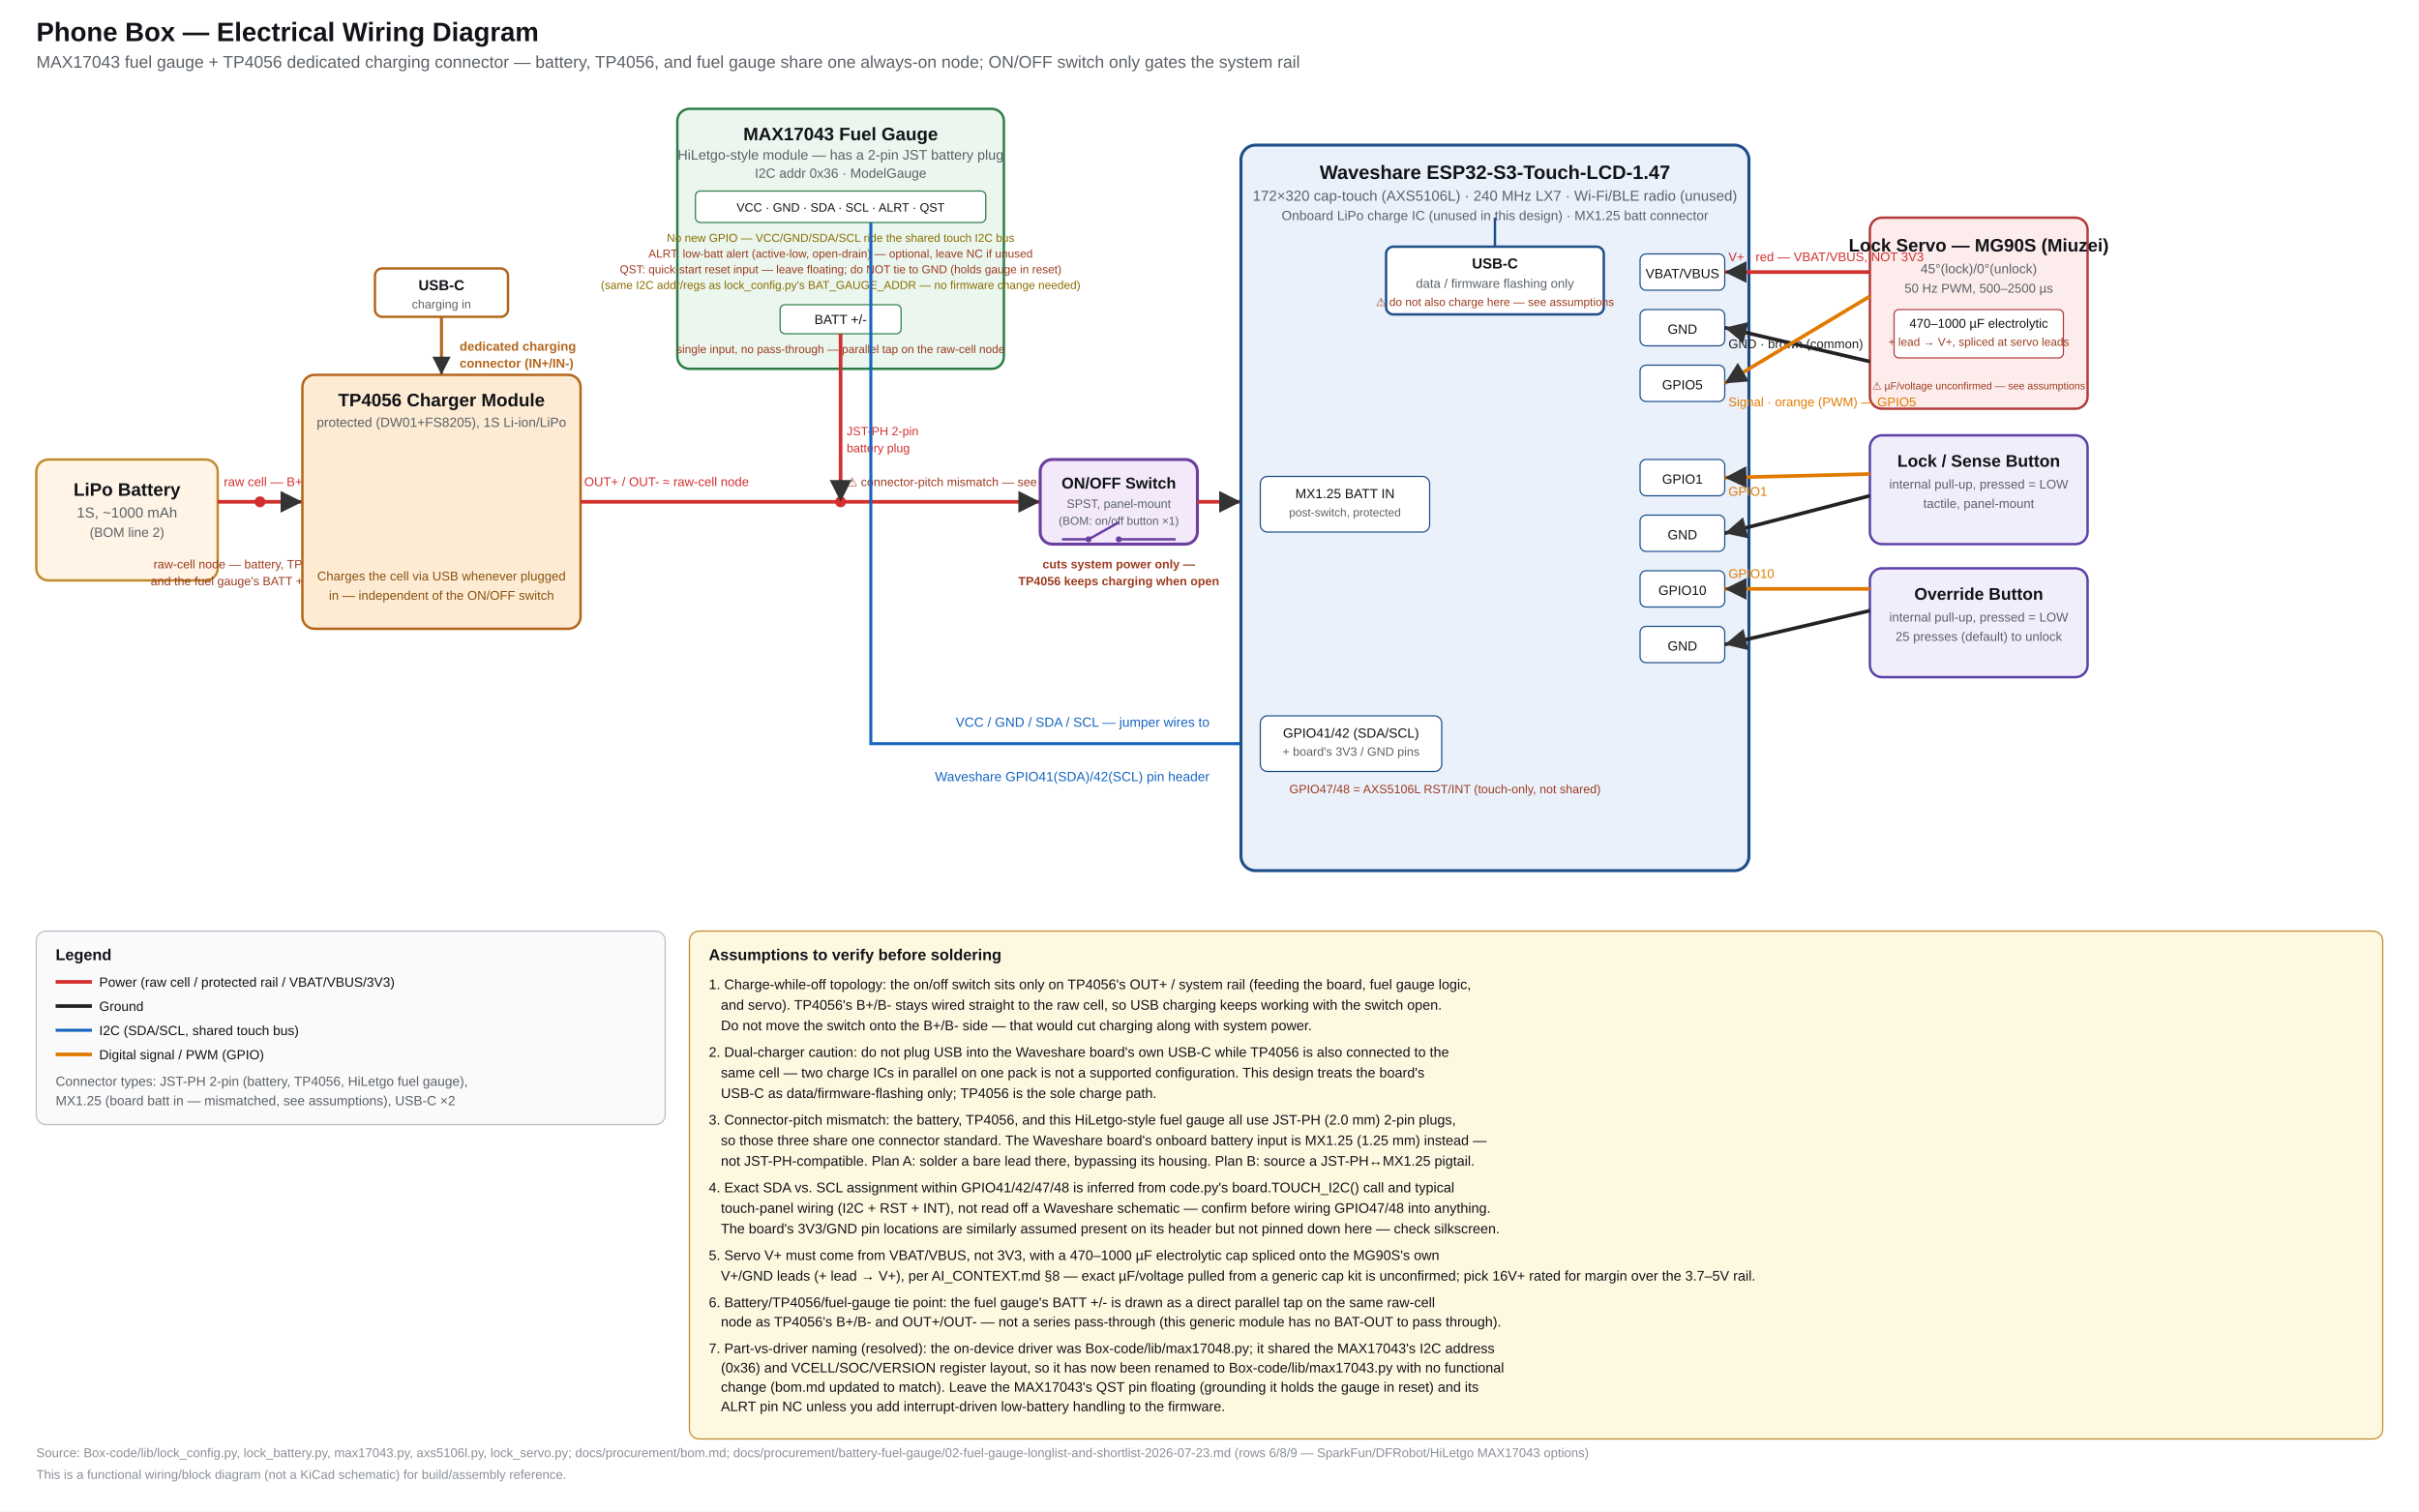
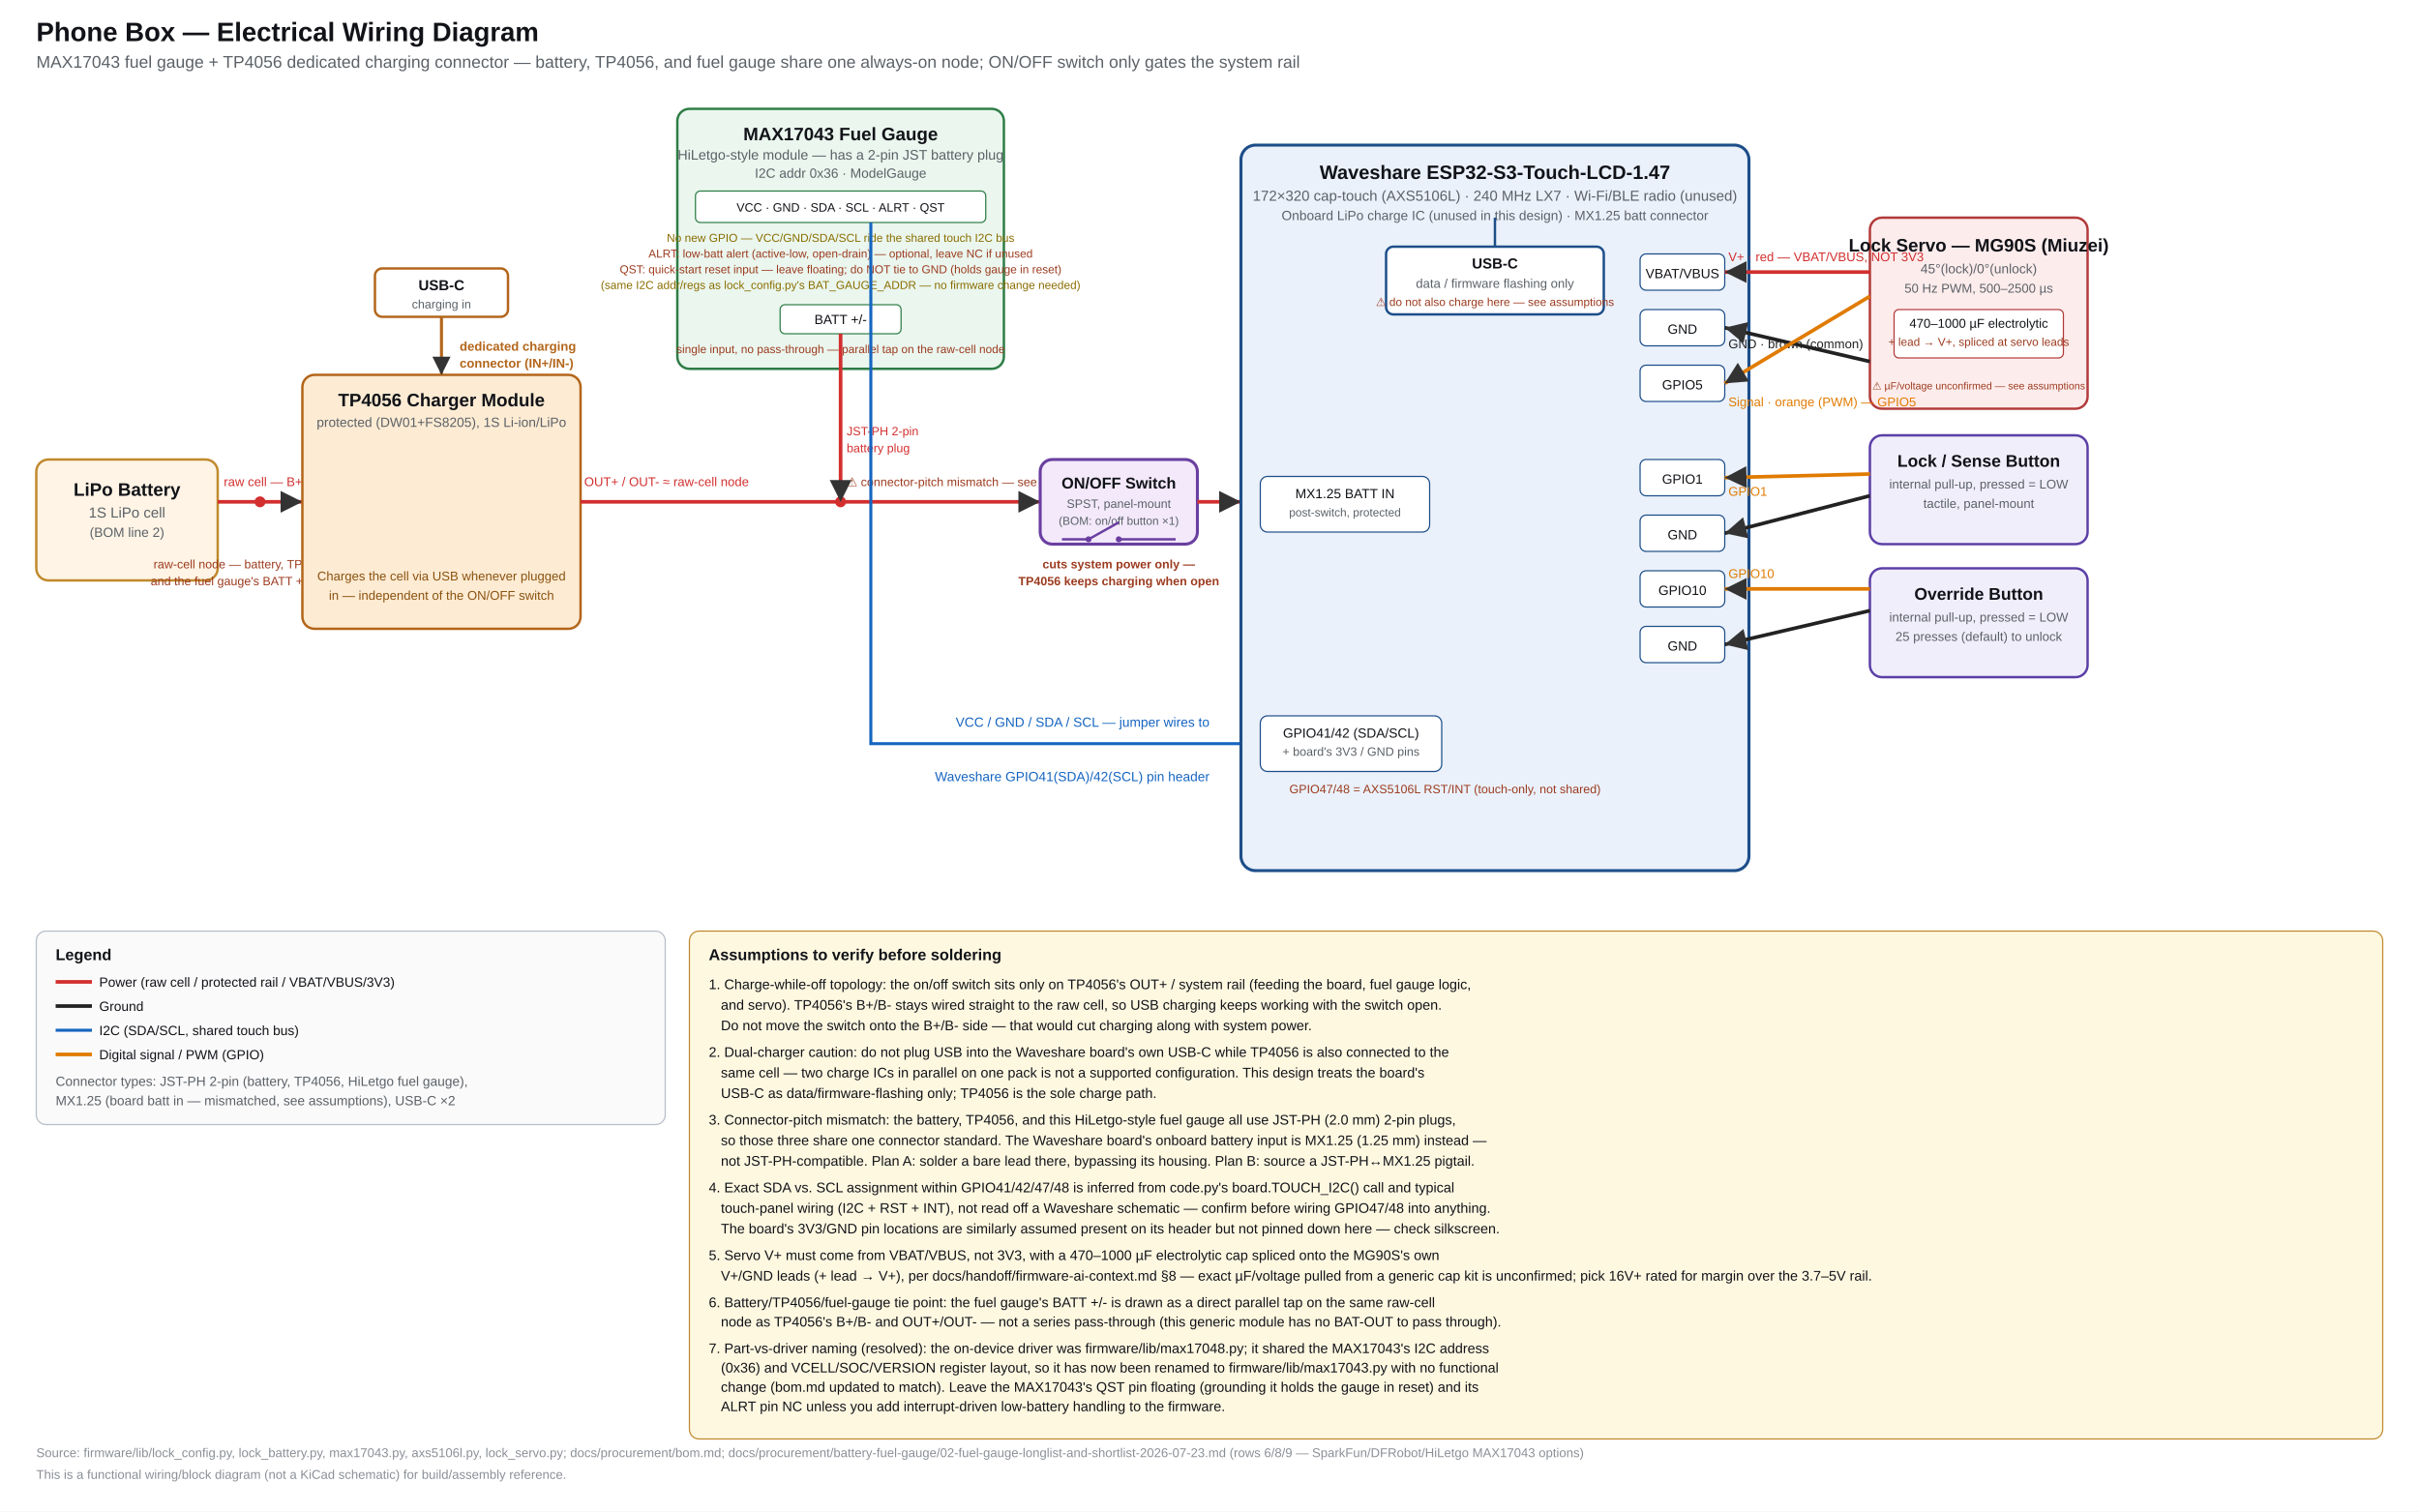
<svg xmlns="http://www.w3.org/2000/svg" width="2000" height="1250" viewBox="0 0 2000 1250" font-family="Segoe UI, Arial, sans-serif">
  <defs>
    <marker id="arrow" markerWidth="8" markerHeight="8" refX="6" refY="3" orient="auto">
      <path d="M0,0 L6,3 L0,6 Z" fill="#333" />
    </marker>
  </defs>
  <rect x="0" y="0" width="2000" height="1250" fill="#ffffff" />
  <text x="30" y="34" font-size="22" font-weight="700" fill="#111318">Phone Box — Electrical Wiring Diagram</text>
  <text x="30" y="56" font-size="14" fill="#5B6167">MAX17043 fuel gauge + TP4056 dedicated charging connector — battery, TP4056, and fuel gauge share one always-on node; ON/OFF switch only gates the system rail</text>
  <rect x="30" y="380" width="150" height="100" rx="10" fill="#FFF4E5" stroke="#C08A2E" stroke-width="2" />
  <text x="105" y="410" font-size="15" font-weight="700" text-anchor="middle" fill="#111318">LiPo Battery</text>
-   <text x="105" y="428" font-size="12" text-anchor="middle" fill="#5B6167">1S, ~1000 mAh</text>
+   <text x="105" y="428" font-size="12" text-anchor="middle" fill="#5B6167">1S LiPo cell</text>
  <text x="105" y="444" font-size="11" text-anchor="middle" fill="#5B6167">(BOM line 2)</text>
  <line x1="180" y1="415" x2="250" y2="415" stroke="#D32F2F" stroke-width="3" marker-end="url(#arrow)" />
  <text x="185" y="402" font-size="10.5" fill="#D32F2F">raw cell — B+ / B-</text>
  <circle cx="215" cy="415" r="4.5" fill="#D32F2F" />
  <text x="215" y="470" font-size="10" text-anchor="middle" fill="#9c3b1f">raw-cell node — battery, TP4056 B+/B-,</text>
  <text x="215" y="484" font-size="10" text-anchor="middle" fill="#9c3b1f">and the fuel gauge's BATT +/- all tie here</text>
  <rect x="250" y="310" width="230" height="210" rx="10" fill="#FDEBD3" stroke="#B3651A" stroke-width="2" />
  <text x="365" y="336" font-size="15" font-weight="700" text-anchor="middle" fill="#111318">TP4056 Charger Module</text>
  <text x="365" y="353" font-size="11" text-anchor="middle" fill="#5B6167">protected (DW01+FS8205), 1S Li-ion/LiPo</text>
  <rect x="310" y="222" width="110" height="40" rx="6" fill="#FFFFFF" stroke="#B3651A" stroke-width="2" />
  <text x="365" y="240" font-size="12" font-weight="700" text-anchor="middle" fill="#111318">USB-C</text>
  <text x="365" y="255" font-size="10" text-anchor="middle" fill="#5B6167">charging in</text>
  <line x1="365" y1="262" x2="365" y2="310" stroke="#B3651A" stroke-width="2.5" marker-end="url(#arrow)" />
  <text x="380" y="290" font-size="10.5" fill="#B3651A" font-weight="600">dedicated charging</text>
  <text x="380" y="304" font-size="10.5" fill="#B3651A" font-weight="600">connector (IN+/IN-)</text>
  <text x="365" y="480" font-size="10.5" text-anchor="middle" fill="#8a5210">Charges the cell via USB whenever plugged</text>
  <text x="365" y="496" font-size="10.5" text-anchor="middle" fill="#8a5210">in — independent of the ON/OFF switch</text>
  <line x1="480" y1="415" x2="860" y2="415" stroke="#D32F2F" stroke-width="3" marker-end="url(#arrow)" />
  <text x="483" y="402" font-size="10.5" fill="#D32F2F">OUT+ / OUT- ≈ raw-cell node</text>
  <text x="700" y="402" font-size="10" fill="#9c3b1f">⚠ connector-pitch mismatch — see assumptions</text>
  <circle cx="695" cy="415" r="4.5" fill="#D32F2F" />
  <rect x="560" y="90" width="270" height="215" rx="10" fill="#EAF6EE" stroke="#2E7D46" stroke-width="2" />
  <text x="695" y="116" font-size="15" font-weight="700" text-anchor="middle" fill="#111318">MAX17043 Fuel Gauge</text>
  <text x="695" y="132" font-size="11.5" text-anchor="middle" fill="#5B6167">HiLetgo-style module — has a 2-pin JST battery plug</text>
  <text x="695" y="147" font-size="11" text-anchor="middle" fill="#5B6167">I2C addr 0x36 · ModelGauge</text>
  <rect x="575" y="158" width="240" height="26" rx="4" fill="#ffffff" stroke="#2E7D46" />
  <text x="695" y="175" font-size="10" text-anchor="middle" fill="#111318">VCC · GND · SDA · SCL · ALRT · QST</text>
  <text x="695" y="200" font-size="9.5" text-anchor="middle" fill="#8a6d00">No new GPIO — VCC/GND/SDA/SCL ride the shared touch I2C bus</text>
  <text x="695" y="213" font-size="9.5" text-anchor="middle" fill="#9c3b1f">ALRT: low-batt alert (active-low, open-drain) — optional, leave NC if unused</text>
  <text x="695" y="226" font-size="9.5" text-anchor="middle" fill="#9c3b1f">QST: quick-start reset input — leave floating; do NOT tie to GND (holds gauge in reset)</text>
  <text x="695" y="239" font-size="9.5" text-anchor="middle" fill="#8a6d00">(same I2C addr/regs as lock_config.py's BAT_GAUGE_ADDR — no firmware change needed)</text>
  <rect x="645" y="252" width="100" height="24" rx="4" fill="#ffffff" stroke="#2E7D46" />
  <text x="695" y="268" font-size="11" text-anchor="middle" fill="#111318">BATT +/-</text>
  <text x="695" y="292" font-size="9.5" text-anchor="middle" fill="#9c3b1f">single input, no pass-through — parallel tap on the raw-cell node</text>
  <line x1="695" y1="276" x2="695" y2="415" stroke="#D32F2F" stroke-width="3" marker-end="url(#arrow)" />
  <text x="700" y="360" font-size="10" fill="#D32F2F">JST-PH 2-pin</text>
  <text x="700" y="374" font-size="10" fill="#D32F2F">battery plug</text>
  <path d="M 720 184 L 720 615 L 1042 615" fill="none" stroke="#1565C0" stroke-width="2.5" marker-end="url(#arrow)" />
  <text x="1000" y="601" font-size="11" fill="#1565C0" text-anchor="end">VCC / GND / SDA / SCL — jumper wires to</text>
  <text x="1000" y="646" font-size="11" fill="#1565C0" text-anchor="end">Waveshare GPIO41(SDA)/42(SCL) pin header</text>
  <rect x="860" y="380" width="130" height="70" rx="10" fill="#F3E9FB" stroke="#6A3FA0" stroke-width="2.5" />
  <text x="925" y="404" font-size="13" font-weight="700" text-anchor="middle" fill="#111318">ON/OFF Switch</text>
  <text x="925" y="420" font-size="10" text-anchor="middle" fill="#5B6167">SPST, panel-mount</text>
  <text x="925" y="434" font-size="9.5" text-anchor="middle" fill="#5B6167">(BOM: on/off button ×1)</text>
  <line x1="878" y1="446" x2="900" y2="446" stroke="#6A3FA0" stroke-width="2" />
  <line x1="900" y1="446" x2="925" y2="432" stroke="#6A3FA0" stroke-width="2" />
  <line x1="925" y1="446" x2="972" y2="446" stroke="#6A3FA0" stroke-width="2" />
  <circle cx="900" cy="446" r="2.5" fill="#6A3FA0" />
  <circle cx="925" cy="446" r="2.5" fill="#6A3FA0" />
  <text x="925" y="470" font-size="10" text-anchor="middle" fill="#9c3b1f" font-weight="600">cuts system power only —</text>
  <text x="925" y="484" font-size="10" text-anchor="middle" fill="#9c3b1f" font-weight="600">TP4056 keeps charging when open</text>
  <line x1="990" y1="415" x2="1026" y2="415" stroke="#D32F2F" stroke-width="3" marker-end="url(#arrow)" />
  <rect x="1026" y="120" width="420" height="600" rx="12" fill="#EAF1FB" stroke="#1D4E89" stroke-width="2.5" />
  <text x="1236" y="148" font-size="16" font-weight="700" text-anchor="middle" fill="#111318">Waveshare ESP32-S3-Touch-LCD-1.47</text>
  <text x="1236" y="166" font-size="12" text-anchor="middle" fill="#5B6167">172×320 cap-touch (AXS5106L) · 240 MHz LX7 · Wi-Fi/BLE radio (unused)</text>
  <text x="1236" y="182" font-size="11" text-anchor="middle" fill="#5B6167">Onboard LiPo charge IC (unused in this design) · MX1.25 batt connector</text>
  <rect x="1146" y="204" width="180" height="56" rx="6" fill="#FFFFFF" stroke="#1D4E89" stroke-width="2" />
  <text x="1236" y="222" font-size="12" font-weight="700" text-anchor="middle" fill="#111318">USB-C</text>
  <text x="1236" y="238" font-size="10.5" text-anchor="middle" fill="#5B6167">data / firmware flashing only</text>
  <text x="1236" y="253" font-size="9.5" text-anchor="middle" fill="#9c3b1f">⚠ do not also charge here — see assumptions</text>
  <line x1="1236" y1="180" x2="1236" y2="204" stroke="#1D4E89" stroke-width="2" />
  <rect x="1042" y="394" width="140" height="46" rx="6" fill="#FFFFFF" stroke="#1D4E89" />
  <text x="1112" y="412" font-size="11" text-anchor="middle" fill="#111318">MX1.25 BATT IN</text>
  <text x="1112" y="427" font-size="9.5" text-anchor="middle" fill="#5B6167">post-switch, protected</text>
  <rect x="1042" y="592" width="150" height="46" rx="6" fill="#FFFFFF" stroke="#1D4E89" />
  <text x="1117" y="610" font-size="11" text-anchor="middle" fill="#111318">GPIO41/42 (SDA/SCL)</text>
  <text x="1117" y="625" font-size="10" text-anchor="middle" fill="#5B6167">+ board's 3V3 / GND pins</text>
  <text x="1066" y="656" font-size="10" fill="#9c3b1f">GPIO47/48 = AXS5106L RST/INT (touch-only, not shared)</text>
  <rect x="1356" y="210" width="70" height="30" rx="5" fill="#FFFFFF" stroke="#1D4E89" />
  <text x="1391" y="230" font-size="11" text-anchor="middle" fill="#111318">VBAT/VBUS</text>
  <rect x="1356" y="256" width="70" height="30" rx="5" fill="#FFFFFF" stroke="#1D4E89" />
  <text x="1391" y="276" font-size="11" text-anchor="middle" fill="#111318">GND</text>
  <rect x="1356" y="302" width="70" height="30" rx="5" fill="#FFFFFF" stroke="#1D4E89" />
  <text x="1391" y="322" font-size="11" text-anchor="middle" fill="#111318">GPIO5</text>
  <rect x="1356" y="380" width="70" height="30" rx="5" fill="#FFFFFF" stroke="#1D4E89" />
  <text x="1391" y="400" font-size="11" text-anchor="middle" fill="#111318">GPIO1</text>
  <rect x="1356" y="426" width="70" height="30" rx="5" fill="#FFFFFF" stroke="#1D4E89" />
  <text x="1391" y="446" font-size="11" text-anchor="middle" fill="#111318">GND</text>
  <rect x="1356" y="472" width="70" height="30" rx="5" fill="#FFFFFF" stroke="#1D4E89" />
  <text x="1391" y="492" font-size="11" text-anchor="middle" fill="#111318">GPIO10</text>
  <rect x="1356" y="518" width="70" height="30" rx="5" fill="#FFFFFF" stroke="#1D4E89" />
  <text x="1391" y="538" font-size="11" text-anchor="middle" fill="#111318">GND</text>
  <rect x="1546" y="180" width="180" height="158" rx="10" fill="#FDECEC" stroke="#B23A3A" stroke-width="2" />
  <text x="1636" y="208" font-size="15" font-weight="700" text-anchor="middle" fill="#111318">Lock Servo — MG90S (Miuzei)</text>
  <text x="1636" y="226" font-size="11" text-anchor="middle" fill="#5B6167">45°(lock)/0°(unlock)</text>
  <text x="1636" y="242" font-size="10.5" text-anchor="middle" fill="#5B6167">50 Hz PWM, 500–2500 µs</text>
  <rect x="1566" y="256" width="140" height="40" rx="4" fill="#ffffff" stroke="#B23A3A" />
  <text x="1636" y="271" font-size="10.5" text-anchor="middle" fill="#111318">470–1000 µF electrolytic</text>
  <text x="1636" y="286" font-size="9.5" text-anchor="middle" fill="#9c3b1f">+ lead → V+, spliced at servo leads</text>
  <text x="1636" y="322" font-size="8.5" text-anchor="middle" fill="#9c3b1f">⚠ µF/voltage unconfirmed — see assumptions</text>
  <line x1="1546" y1="225" x2="1426" y2="225" stroke="#D32F2F" stroke-width="3" marker-end="url(#arrow)" />
  <text x="1429" y="216" font-size="10.5" fill="#D32F2F">V+ · red — VBAT/VBUS, NOT 3V3</text>
  <line x1="1546" y1="299" x2="1426" y2="271" stroke="#222222" stroke-width="3" marker-end="url(#arrow)" />
  <text x="1429" y="288" font-size="10.5" fill="#222222">GND · brown (common)</text>
  <line x1="1546" y1="245" x2="1426" y2="317" stroke="#E07B00" stroke-width="3" marker-end="url(#arrow)" />
  <text x="1429" y="336" font-size="10.5" fill="#E07B00">Signal · orange (PWM) — GPIO5</text>
  <rect x="1546" y="360" width="180" height="90" rx="10" fill="#F1EEFB" stroke="#5B3FA6" stroke-width="2" />
  <text x="1636" y="386" font-size="14" font-weight="700" text-anchor="middle" fill="#111318">Lock / Sense Button</text>
  <text x="1636" y="404" font-size="10.5" text-anchor="middle" fill="#5B6167">internal pull-up, pressed = LOW</text>
  <text x="1636" y="420" font-size="10.5" text-anchor="middle" fill="#5B6167">tactile, panel-mount</text>
  <line x1="1546" y1="392" x2="1426" y2="395" stroke="#E07B00" stroke-width="3" marker-end="url(#arrow)" />
  <text x="1429" y="410" font-size="10.5" fill="#E07B00">GPIO1</text>
  <line x1="1546" y1="410" x2="1426" y2="441" stroke="#222222" stroke-width="3" marker-end="url(#arrow)" />
  <rect x="1546" y="470" width="180" height="90" rx="10" fill="#F1EEFB" stroke="#5B3FA6" stroke-width="2" />
  <text x="1636" y="496" font-size="14" font-weight="700" text-anchor="middle" fill="#111318">Override Button</text>
  <text x="1636" y="514" font-size="10.5" text-anchor="middle" fill="#5B6167">internal pull-up, pressed = LOW</text>
  <text x="1636" y="530" font-size="10.5" text-anchor="middle" fill="#5B6167">25 presses (default) to unlock</text>
  <line x1="1546" y1="487" x2="1426" y2="487" stroke="#E07B00" stroke-width="3" marker-end="url(#arrow)" />
  <text x="1429" y="478" font-size="10.5" fill="#E07B00">GPIO10</text>
  <line x1="1546" y1="505" x2="1426" y2="533" stroke="#222222" stroke-width="3" marker-end="url(#arrow)" />
  <rect x="30" y="770" width="520" height="160" rx="8" fill="#FAFAFA" stroke="#B7BEC7" />
  <text x="46" y="794" font-size="13" font-weight="700" fill="#111318">Legend</text>
  <line x1="46" y1="812" x2="76" y2="812" stroke="#D32F2F" stroke-width="3" />
  <text x="82" y="816" font-size="11" fill="#111318">Power (raw cell / protected rail / VBAT/VBUS/3V3)</text>
  <line x1="46" y1="832" x2="76" y2="832" stroke="#222222" stroke-width="3" />
  <text x="82" y="836" font-size="11" fill="#111318">Ground</text>
  <line x1="46" y1="852" x2="76" y2="852" stroke="#1565C0" stroke-width="2.5" />
  <text x="82" y="856" font-size="11" fill="#111318">I2C (SDA/SCL, shared touch bus)</text>
  <line x1="46" y1="872" x2="76" y2="872" stroke="#E07B00" stroke-width="3" />
  <text x="82" y="876" font-size="11" fill="#111318">Digital signal / PWM (GPIO)</text>
  <text x="46" y="898" font-size="11" fill="#5B6167">Connector types: JST-PH 2-pin (battery, TP4056, HiLetgo fuel gauge),</text>
  <text x="46" y="914" font-size="11" fill="#5B6167">MX1.25 (board batt in — mismatched, see assumptions), USB-C ×2</text>
  <rect x="570" y="770" width="1400" height="420" rx="8" fill="#FFF8E1" stroke="#C08A2E" />
  <text x="586" y="794" font-size="13" font-weight="700" fill="#111318">Assumptions to verify before soldering</text>
  <text x="586" y="818" font-size="11.5" fill="#111318">1. Charge-while-off topology: the on/off switch sits only on TP4056's OUT+ / system rail (feeding the board, fuel gauge logic,</text>
  <text x="596" y="835" font-size="11.5" fill="#111318">   and servo). TP4056's B+/B- stays wired straight to the raw cell, so USB charging keeps working with the switch open.</text>
  <text x="596" y="852" font-size="11.5" fill="#111318">   Do not move the switch onto the B+/B- side — that would cut charging along with system power.</text>
  <text x="586" y="874" font-size="11.5" fill="#111318">2. Dual-charger caution: do not plug USB into the Waveshare board's own USB-C while TP4056 is also connected to the</text>
  <text x="596" y="891" font-size="11.5" fill="#111318">   same cell — two charge ICs in parallel on one pack is not a supported configuration. This design treats the board's</text>
  <text x="596" y="908" font-size="11.5" fill="#111318">   USB-C as data/firmware-flashing only; TP4056 is the sole charge path.</text>
  <text x="586" y="930" font-size="11.5" fill="#111318">3. Connector-pitch mismatch: the battery, TP4056, and this HiLetgo-style fuel gauge all use JST-PH (2.0 mm) 2-pin plugs,</text>
  <text x="596" y="947" font-size="11.5" fill="#111318">   so those three share one connector standard. The Waveshare board's onboard battery input is MX1.25 (1.25 mm) instead —</text>
  <text x="596" y="964" font-size="11.5" fill="#111318">   not JST-PH-compatible. Plan A: solder a bare lead there, bypassing its housing. Plan B: source a JST-PH↔MX1.25 pigtail.</text>
  <text x="586" y="986" font-size="11.5" fill="#111318">4. Exact SDA vs. SCL assignment within GPIO41/42/47/48 is inferred from code.py's board.TOUCH_I2C() call and typical</text>
  <text x="596" y="1003" font-size="11.5" fill="#111318">   touch-panel wiring (I2C + RST + INT), not read off a Waveshare schematic — confirm before wiring GPIO47/48 into anything.</text>
  <text x="596" y="1020" font-size="11.5" fill="#111318">   The board's 3V3/GND pin locations are similarly assumed present on its header but not pinned down here — check silkscreen.</text>
  <text x="586" y="1042" font-size="11.5" fill="#111318">5. Servo V+ must come from VBAT/VBUS, not 3V3, with a 470–1000 µF electrolytic cap spliced onto the MG90S's own</text>
-   <text x="596" y="1059" font-size="11.5" fill="#111318">   V+/GND leads (+ lead → V+), per AI_CONTEXT.md §8 — exact µF/voltage pulled from a generic cap kit is unconfirmed; pick 16V+ rated for margin over the 3.7–5V rail.</text>
+   <text x="596" y="1059" font-size="11.5" fill="#111318">   V+/GND leads (+ lead → V+), per docs/handoff/firmware-ai-context.md §8 — exact µF/voltage pulled from a generic cap kit is unconfirmed; pick 16V+ rated for margin over the 3.7–5V rail.</text>
  <text x="586" y="1081" font-size="11.5" fill="#111318">6. Battery/TP4056/fuel-gauge tie point: the fuel gauge's BATT +/- is drawn as a direct parallel tap on the same raw-cell</text>
  <text x="596" y="1097" font-size="11.5" fill="#111318">   node as TP4056's B+/B- and OUT+/OUT- — not a series pass-through (this generic module has no BAT-OUT to pass through).</text>
-   <text x="586" y="1119" font-size="11.5" fill="#111318">7. Part-vs-driver naming (resolved): the on-device driver was Box-code/lib/max17048.py; it shared the MAX17043's I2C address</text>
-   <text x="596" y="1135" font-size="11.5" fill="#111318">   (0x36) and VCELL/SOC/VERSION register layout, so it has now been renamed to Box-code/lib/max17043.py with no functional</text>
+   <text x="586" y="1119" font-size="11.5" fill="#111318">7. Part-vs-driver naming (resolved): the on-device driver was firmware/lib/max17048.py; it shared the MAX17043's I2C address</text>
+   <text x="596" y="1135" font-size="11.5" fill="#111318">   (0x36) and VCELL/SOC/VERSION register layout, so it has now been renamed to firmware/lib/max17043.py with no functional</text>
  <text x="596" y="1151" font-size="11.5" fill="#111318">   change (bom.md updated to match). Leave the MAX17043's QST pin floating (grounding it holds the gauge in reset) and its</text>
  <text x="596" y="1167" font-size="11.5" fill="#111318">   ALRT pin NC unless you add interrupt-driven low-battery handling to the firmware.</text>
-   <text x="30" y="1205" font-size="10.5" fill="#8a8f96">Source: Box-code/lib/lock_config.py, lock_battery.py, max17043.py, axs5106l.py, lock_servo.py; docs/procurement/bom.md; docs/procurement/battery-fuel-gauge/02-fuel-gauge-longlist-and-shortlist-2026-07-23.md (rows 6/8/9 — SparkFun/DFRobot/HiLetgo MAX17043 options)</text>
+   <text x="30" y="1205" font-size="10.5" fill="#8a8f96">Source: firmware/lib/lock_config.py, lock_battery.py, max17043.py, axs5106l.py, lock_servo.py; docs/procurement/bom.md; docs/procurement/battery-fuel-gauge/02-fuel-gauge-longlist-and-shortlist-2026-07-23.md (rows 6/8/9 — SparkFun/DFRobot/HiLetgo MAX17043 options)</text>
  <text x="30" y="1223" font-size="10.5" fill="#8a8f96">This is a functional wiring/block diagram (not a KiCad schematic) for build/assembly reference.</text>
</svg>
